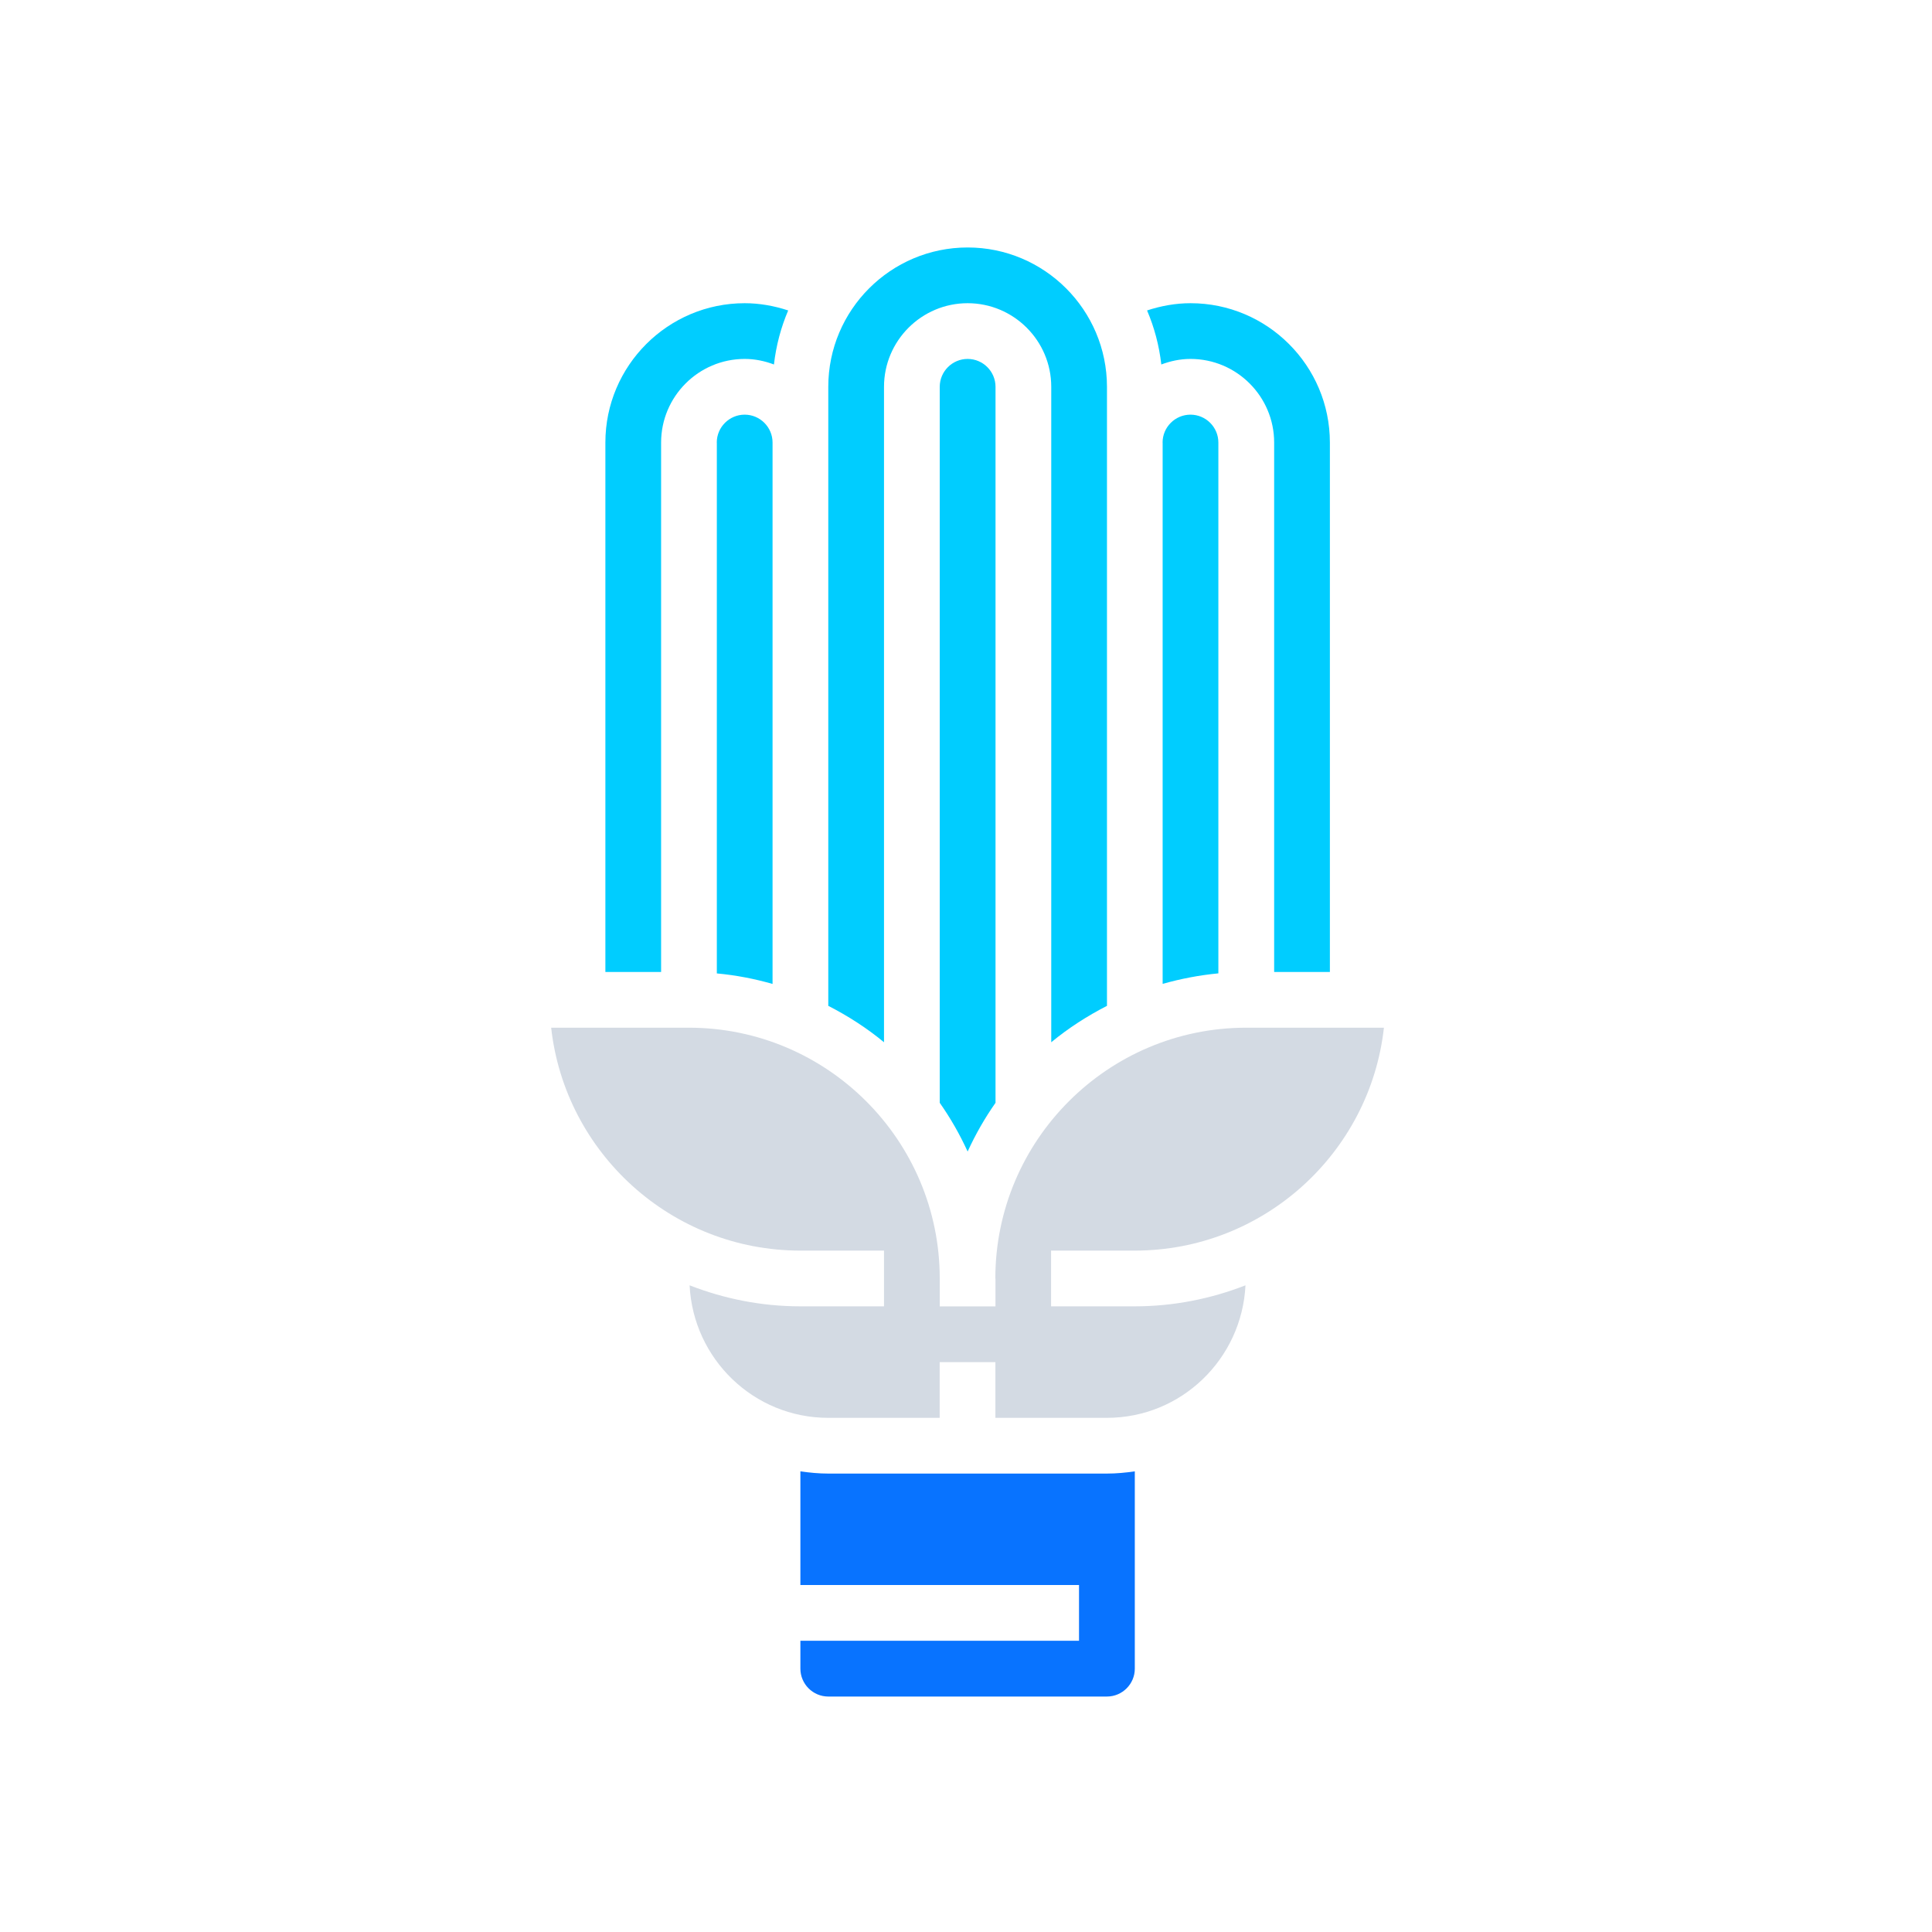
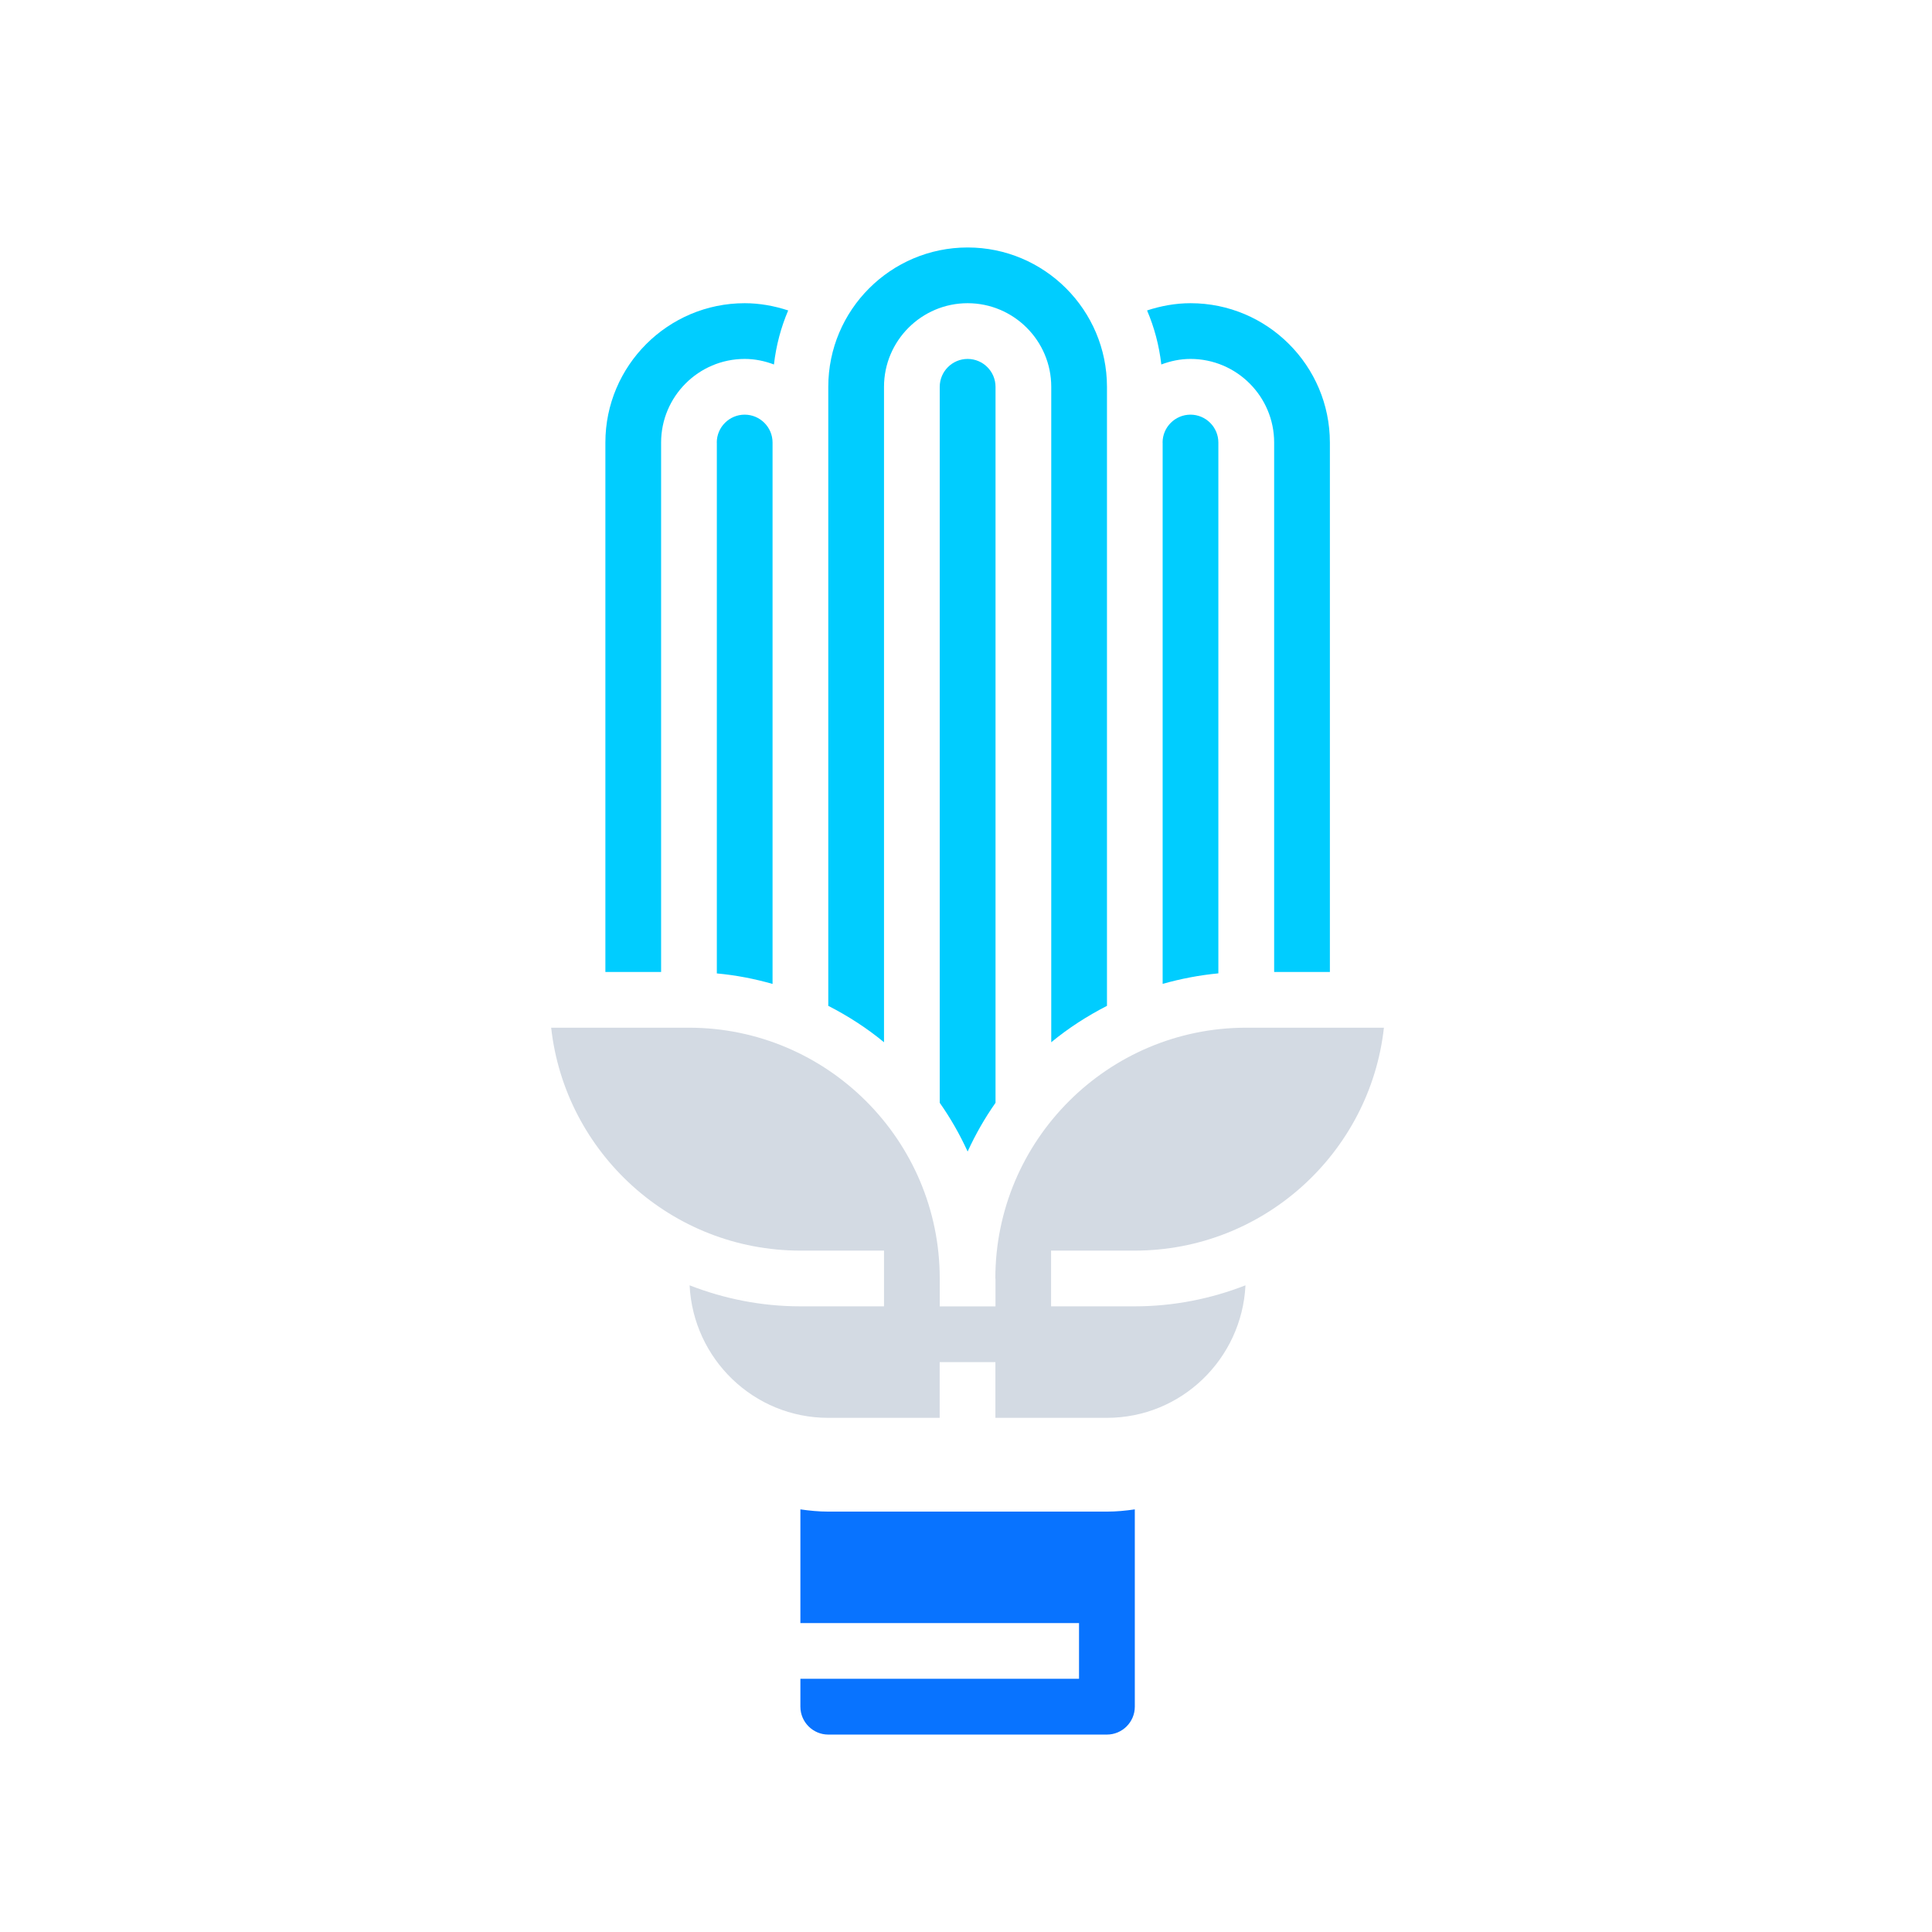
<svg xmlns="http://www.w3.org/2000/svg" width="32" height="32" viewBox="0 0 32 32" version="1.1" id="svg867">
  <defs id="defs3871">
-     <style type="text/css" id="current-color-scheme">
-       </style>
+     <style type="text/css" id="current-color-scheme" />
  </defs>
  <g id="layer1">
    <g id="redshift-status-on">
      <rect y="0" x="3.5527137e-15" height="32" width="32" id="rect910" style="opacity:0.003;fill:#000000;stroke-width:1" />
      <path d="m 19.257,7.33 v 8.966 c 0.298,-0.084 0.606,-0.144 0.923,-0.174 V 7.33 c 0,-0.254 -0.207,-0.462 -0.462,-0.462 -0.254,0 -0.462,0.207 -0.462,0.462 z" id="path12" style="fill:#00cdff;fill-opacity:1;stroke-width:0.462" />
-       <path d="m 13.719,24.407 c -0.157,0 -0.31,-0.015 -0.462,-0.037 v 1.883 h 4.615 v 0.923 h -4.615 v 0.462 c 0,0.254 0.207,0.462 0.462,0.462 h 4.615 c 0.254,0 0.462,-0.207 0.462,-0.462 v -3.268 c -0.151,0.022 -0.305,0.037 -0.462,0.037 z" id="path14" style="fill:#0873ff;fill-opacity:1;stroke-width:0.462" />
+       <path d="m 13.719,25.037 c -0.157,0 -0.31,-0.015 -0.462,-0.037 v 1.883 h 4.615 v 0.923 h -4.615 v 0.462 c 0,0.254 0.207,0.462 0.462,0.462 h 4.615 c 0.254,0 0.462,-0.207 0.462,-0.462 V 25 c -0.151,0.022 -0.305,0.037 -0.462,0.037 z" id="path14" style="fill:#0873ff;fill-opacity:1;stroke-width:0.462" />
      <path d="m 19.719,5.945 c 0.763,0 1.385,0.621 1.385,1.385 V 16.099 H 22.027 V 7.33 c 0,-1.272 -1.035,-2.308 -2.308,-2.308 -0.246,0 -0.488,0.044 -0.72,0.12 0.12,0.28 0.2,0.581 0.236,0.895 0.151,-0.057 0.313,-0.092 0.484,-0.092 z" id="path16" style="fill:#00cdff;fill-opacity:1;stroke-width:0.462" />
      <path d="m 14.642,6.407 c 0,-0.763 0.621,-1.385 1.385,-1.385 0.763,0 1.385,0.621 1.385,1.385 v 10.856 c 0.283,-0.234 0.594,-0.434 0.923,-0.603 V 6.407 C 18.334,5.134 17.299,4.099 16.027,4.099 14.754,4.099 13.719,5.134 13.719,6.407 v 10.253 c 0.33,0.169 0.64,0.369 0.923,0.603 z" id="path18" style="fill:#00cdff;fill-opacity:1;stroke-width:0.462" />
      <path d="m 16.488,21.176 v 0.462 H 15.565 V 21.176 c 0,-2.29 -1.864,-4.154 -4.154,-4.154 H 9.129 c 0.23,2.074 1.994,3.692 4.128,3.692 h 1.385 v 0.923 h -1.385 c -0.648,0 -1.265,-0.126 -1.835,-0.348 0.06,1.219 1.062,2.195 2.296,2.195 h 1.846 v -0.923 h 0.923 v 0.923 h 1.846 c 1.234,0 2.236,-0.976 2.296,-2.195 -0.57,0.222 -1.187,0.348 -1.835,0.348 h -1.385 v -0.923 h 1.385 c 2.135,0 3.898,-1.618 4.128,-3.692 h -2.282 c -2.29,0 -4.154,1.864 -4.154,4.154 z" id="path20" style="fill:#d3dae3;fill-opacity:1;stroke-width:0.462" />
      <path d="m 11.873,7.33 v 8.793 c 0.318,0.029 0.625,0.089 0.923,0.174 V 7.33 c 0,-0.254 -0.207,-0.462 -0.462,-0.462 -0.254,0 -0.462,0.207 -0.462,0.462 z" id="path22" style="fill:#00cdff;fill-opacity:1;stroke-width:0.462" />
      <path d="m 15.565,6.407 v 11.859 c 0.178,0.253 0.332,0.523 0.462,0.807 0.13,-0.284 0.284,-0.554 0.462,-0.807 V 6.407 c 0,-0.254 -0.207,-0.462 -0.462,-0.462 -0.254,0 -0.462,0.207 -0.462,0.462 z" id="path24" style="fill:#00cdff;fill-opacity:1;stroke-width:0.462" />
      <path d="m 10.95,7.33 c 0,-0.763 0.621,-1.385 1.385,-1.385 0.171,0 0.333,0.035 0.484,0.092 0.036,-0.314 0.116,-0.615 0.236,-0.895 -0.232,-0.076 -0.474,-0.12 -0.72,-0.12 -1.272,0 -2.308,1.035 -2.308,2.308 v 8.769 h 0.923 z" id="path26" style="fill:#00cdff;fill-opacity:1;stroke-width:0.462" />
    </g>
    <g id="22-22-redshift-status-on">
      <g id="g1042">
        <rect y="10" x="-44" height="22" width="22" id="rect1467-9-7-9-9-4" style="opacity:0.003;fill-opacity:1" />
        <path d="m -30.894,15.13 v 5.977 c 0.198,-0.056 0.404,-0.096 0.615,-0.116 v -5.862 c 0,-0.17 -0.138,-0.308 -0.308,-0.308 -0.17,0 -0.308,0.138 -0.308,0.308 z" id="path12-6" style="fill:#00cdff;fill-opacity:1;stroke-width:0.308" />
-         <path d="m -34.586,26.514 c -0.105,0 -0.207,-0.01 -0.308,-0.025 v 1.255 h 3.077 v 0.615 h -3.077 v 0.308 c 0,0.17 0.138,0.308 0.308,0.308 h 3.077 c 0.17,0 0.308,-0.138 0.308,-0.308 v -2.178 c -0.101,0.014 -0.203,0.025 -0.308,0.025 z" id="path14-2" style="fill:#0873ff;fill-opacity:1;stroke-width:0.308" />
+         <path d="m -34.586,27.025 c -0.105,0 -0.207,-0.01 -0.308,-0.025 v 1.255 h 3.077 v 0.615 h -3.077 v 0.308 c 0,0.17 0.138,0.308 0.308,0.308 h 3.077 c 0.17,0 0.308,-0.138 0.308,-0.308 V 27 c -0.101,0.014 -0.203,0.025 -0.308,0.025 z" id="path14-2" style="fill:#0873ff;fill-opacity:1;stroke-width:0.308" />
        <path d="m -30.586,14.207 c 0.509,0 0.923,0.414 0.923,0.923 v 5.846 h 0.615 v -5.846 c 0,-0.848 -0.69,-1.538 -1.538,-1.538 -0.164,0 -0.326,0.029 -0.48,0.08 0.08,0.187 0.133,0.387 0.157,0.597 0.101,-0.038 0.209,-0.061 0.323,-0.061 z" id="path16-9" style="fill:#00cdff;fill-opacity:1;stroke-width:0.308" />
        <path d="m -33.971,14.514 c 0,-0.509 0.414,-0.923 0.923,-0.923 0.509,0 0.923,0.414 0.923,0.923 v 7.237 c 0.189,-0.156 0.396,-0.29 0.615,-0.402 v -6.835 c 0,-0.848 -0.69,-1.538 -1.538,-1.538 -0.848,0 -1.538,0.69 -1.538,1.538 v 6.835 c 0.22,0.113 0.427,0.246 0.615,0.402 z" id="path18-1" style="fill:#00cdff;fill-opacity:1;stroke-width:0.308" />
        <path d="m -32.74,24.361 v 0.308 h -0.615 v -0.308 c 0,-1.527 -1.242,-2.769 -2.769,-2.769 H -37.646 c 0.154,1.383 1.329,2.462 2.752,2.462 h 0.923 v 0.615 h -0.923 c -0.432,0 -0.843,-0.084 -1.223,-0.232 0.04,0.813 0.708,1.463 1.531,1.463 h 1.231 v -0.615 h 0.615 v 0.615 h 1.231 c 0.822,0 1.49,-0.65 1.531,-1.463 -0.38,0.148 -0.791,0.232 -1.223,0.232 h -0.923 v -0.615 h 0.923 c 1.423,0 2.599,-1.079 2.752,-2.462 h -1.522 c -1.527,0 -2.769,1.242 -2.769,2.769 z" id="path20-2" style="fill:#d3dae3;fill-opacity:1;stroke-width:0.308" />
        <path d="m -35.817,15.13 v 5.862 c 0.212,0.019 0.417,0.059 0.615,0.116 v -5.978 c 0,-0.17 -0.138,-0.308 -0.308,-0.308 -0.17,0 -0.308,0.138 -0.308,0.308 z" id="path22-7" style="fill:#00cdff;fill-opacity:1;stroke-width:0.308" />
        <path d="m -33.355,14.514 v 7.906 c 0.118,0.169 0.221,0.349 0.308,0.538 0.086,-0.189 0.189,-0.37 0.308,-0.538 v -7.906 c 0,-0.17 -0.138,-0.308 -0.308,-0.308 -0.17,0 -0.308,0.138 -0.308,0.308 z" id="path24-0" style="fill:#00cdff;fill-opacity:1;stroke-width:0.308" />
        <path d="m -36.432,15.13 c 0,-0.509 0.414,-0.923 0.923,-0.923 0.114,0 0.222,0.023 0.323,0.062 0.024,-0.21 0.077,-0.41 0.157,-0.597 -0.154,-0.051 -0.316,-0.08 -0.48,-0.08 -0.848,0 -1.538,0.69 -1.538,1.538 v 5.846 h 0.615 z" id="path26-9" style="fill:#00cdff;fill-opacity:1;stroke-width:0.308" />
      </g>
    </g>
    <g id="redshift-status-off">
      <g id="g1085">
        <rect style="opacity:0.003;fill:#000000;stroke-width:1" id="rect1033" width="32" height="32" x="32" y="0" />
        <path d="m 51.333,7.308 v 8.966 c 0.298,-0.084 0.606,-0.144 0.923,-0.174 V 7.308 c 0,-0.254 -0.207,-0.462 -0.462,-0.462 -0.254,0 -0.462,0.207 -0.462,0.462 z" id="path12-0" style="fill:#b2bacd;fill-opacity:1;stroke-width:0.462" />
-         <path d="m 45.795,24.385 c -0.157,0 -0.31,-0.015 -0.462,-0.037 v 1.883 h 4.615 v 0.923 h -4.615 v 0.462 c 0,0.254 0.207,0.462 0.462,0.462 H 50.41 c 0.254,0 0.462,-0.207 0.462,-0.462 v -3.268 c -0.151,0.022 -0.305,0.037 -0.462,0.037 z" id="path14-6" style="fill:#0873ff;fill-opacity:1;stroke-width:0.462" />
+         <path d="m 45.795,25.037 c -0.157,0 -0.31,-0.015 -0.462,-0.037 v 1.883 h 4.615 v 0.923 h -4.615 v 0.462 c 0,0.254 0.207,0.462 0.462,0.462 H 50.41 c 0.254,0 0.462,-0.207 0.462,-0.462 V 25 C 50.72,25.022 50.567,25.037 50.41,25.037 Z" id="path14-6" style="fill:#0873ff;fill-opacity:1;stroke-width:0.462" />
        <path d="m 51.795,5.923 c 0.763,0 1.385,0.621 1.385,1.385 V 16.077 h 0.923 V 7.308 c 0,-1.272 -1.035,-2.308 -2.308,-2.308 -0.246,0 -0.488,0.044 -0.72,0.12 0.12,0.28 0.2,0.581 0.236,0.895 0.151,-0.057 0.313,-0.092 0.484,-0.092 z" id="path16-2" style="fill:#b2bacd;fill-opacity:1;stroke-width:0.462" />
        <path d="m 46.718,6.385 c 0,-0.763 0.621,-1.385 1.385,-1.385 0.763,0 1.385,0.621 1.385,1.385 V 17.241 c 0.283,-0.234 0.594,-0.434 0.923,-0.603 V 6.385 C 50.41,5.112 49.375,4.077 48.102,4.077 c -1.272,0 -2.308,1.035 -2.308,2.308 V 16.637 c 0.33,0.169 0.64,0.369 0.923,0.603 z" id="path18-6" style="fill:#b2bacd;fill-opacity:1;stroke-width:0.462" />
        <path d="m 48.564,21.154 v 0.462 h -0.923 v -0.462 c 0,-2.29 -1.864,-4.154 -4.154,-4.154 h -2.282 c 0.23,2.074 1.994,3.692 4.128,3.692 h 1.385 v 0.923 h -1.385 c -0.648,0 -1.265,-0.126 -1.835,-0.348 0.06,1.219 1.062,2.195 2.296,2.195 h 1.846 v -0.923 h 0.923 v 0.923 H 50.41 c 1.234,0 2.236,-0.976 2.296,-2.195 -0.57,0.222 -1.187,0.348 -1.835,0.348 h -1.385 v -0.923 h 1.385 c 2.135,0 3.898,-1.618 4.128,-3.692 h -2.282 c -2.29,0 -4.154,1.864 -4.154,4.154 z" id="path20-1" style="fill:#d3dae3;fill-opacity:1;stroke-width:0.462" />
        <path d="m 43.948,7.308 v 8.793 c 0.318,0.029 0.625,0.089 0.923,0.174 V 7.308 c 0,-0.254 -0.207,-0.462 -0.462,-0.462 -0.254,0 -0.462,0.207 -0.462,0.462 z" id="path22-8" style="fill:#b2bacd;fill-opacity:1;stroke-width:0.462" />
        <path d="M 47.641,6.385 V 18.244 c 0.178,0.253 0.332,0.523 0.462,0.807 0.13,-0.284 0.284,-0.554 0.462,-0.807 V 6.385 c 0,-0.254 -0.207,-0.462 -0.462,-0.462 -0.254,0 -0.462,0.207 -0.462,0.462 z" id="path24-3" style="fill:#b2bacd;fill-opacity:1;stroke-width:0.462" />
        <path d="m 43.025,7.308 c 0,-0.763 0.621,-1.385 1.385,-1.385 0.171,0 0.333,0.035 0.484,0.092 0.036,-0.314 0.116,-0.615 0.236,-0.895 -0.232,-0.076 -0.474,-0.12 -0.72,-0.12 -1.272,0 -2.308,1.035 -2.308,2.308 V 16.077 h 0.923 z" id="path26-7" style="fill:#b2bacd;fill-opacity:1;stroke-width:0.462" />
      </g>
    </g>
    <g id="22-22-redshift-status-off">
      <g id="g1117">
        <rect style="opacity:0.003;fill-opacity:1" id="rect1467-9-7-9-9-4-67" width="22" height="22" x="-22" y="10" />
        <path d="m -8.816,15.139 v 5.977 c 0.198,-0.056 0.404,-0.096 0.615,-0.116 v -5.862 c 0,-0.17 -0.138,-0.308 -0.308,-0.308 -0.17,0 -0.308,0.138 -0.308,0.308 z" id="path12-0-2" style="fill:#b2bacd;fill-opacity:1;stroke-width:0.308" />
-         <path d="m -12.508,26.523 c -0.105,0 -0.207,-0.01 -0.308,-0.025 v 1.255 h 3.077 v 0.615 h -3.077 v 0.308 c 0,0.17 0.138,0.308 0.308,0.308 h 3.077 c 0.17,0 0.308,-0.138 0.308,-0.308 v -2.178 c -0.101,0.014 -0.203,0.025 -0.308,0.025 z" id="path14-6-0" style="fill:#0873ff;fill-opacity:1;stroke-width:0.308" />
+         <path d="m -12.508,27.025 c -0.105,0 -0.207,-0.01 -0.308,-0.025 v 1.255 h 3.077 v 0.615 h -3.077 v 0.308 c 0,0.17 0.138,0.308 0.308,0.308 h 3.077 c 0.17,0 0.308,-0.138 0.308,-0.308 V 27 c -0.101,0.014 -0.203,0.025 -0.308,0.025 z" id="path14-6-0" style="fill:#0873ff;fill-opacity:1;stroke-width:0.308" />
        <path d="m -8.508,14.216 c 0.509,0 0.923,0.414 0.923,0.923 V 20.985 h 0.615 v -5.846 c 0,-0.848 -0.69,-1.538 -1.538,-1.538 -0.164,0 -0.326,0.029 -0.48,0.08 0.08,0.187 0.133,0.387 0.157,0.597 0.101,-0.038 0.209,-0.061 0.323,-0.061 z" id="path16-2-2" style="fill:#b2bacd;fill-opacity:1;stroke-width:0.308" />
        <path d="m -11.893,14.523 c 0,-0.509 0.414,-0.923 0.923,-0.923 0.509,0 0.923,0.414 0.923,0.923 v 7.237 c 0.189,-0.156 0.396,-0.29 0.615,-0.402 v -6.835 c 0,-0.848 -0.69,-1.538 -1.538,-1.538 -0.848,0 -1.538,0.69 -1.538,1.538 v 6.835 c 0.22,0.113 0.427,0.246 0.615,0.402 z" id="path18-6-3" style="fill:#b2bacd;fill-opacity:1;stroke-width:0.308" />
        <path d="m -10.662,24.37 v 0.308 h -0.615 v -0.308 c 0,-1.527 -1.242,-2.769 -2.769,-2.769 H -15.568 c 0.154,1.383 1.329,2.462 2.752,2.462 h 0.923 v 0.615 h -0.923 c -0.432,0 -0.843,-0.084 -1.223,-0.232 0.04,0.813 0.708,1.463 1.531,1.463 h 1.231 v -0.615 h 0.615 v 0.615 h 1.231 c 0.822,0 1.49,-0.65 1.531,-1.463 -0.38,0.148 -0.791,0.232 -1.223,0.232 h -0.923 v -0.615 h 0.923 c 1.423,0 2.599,-1.079 2.752,-2.462 H -7.893 c -1.527,0 -2.769,1.242 -2.769,2.769 z" id="path20-1-7" style="fill:#d3dae3;fill-opacity:1;stroke-width:0.308" />
        <path d="m -13.739,15.139 v 5.862 c 0.212,0.019 0.417,0.059 0.615,0.116 v -5.978 c 0,-0.17 -0.138,-0.308 -0.308,-0.308 -0.17,0 -0.308,0.138 -0.308,0.308 z" id="path22-8-5" style="fill:#b2bacd;fill-opacity:1;stroke-width:0.308" />
        <path d="m -11.277,14.523 v 7.906 c 0.118,0.169 0.221,0.349 0.308,0.538 0.086,-0.189 0.189,-0.37 0.308,-0.538 v -7.906 c 0,-0.17 -0.138,-0.308 -0.308,-0.308 -0.17,0 -0.308,0.138 -0.308,0.308 z" id="path24-3-9" style="fill:#b2b9cd;fill-opacity:1;stroke-width:0.308" />
        <path d="m -14.354,15.139 c 0,-0.509 0.414,-0.923 0.923,-0.923 0.114,0 0.222,0.023 0.323,0.062 0.024,-0.21 0.077,-0.41 0.157,-0.597 -0.154,-0.051 -0.316,-0.08 -0.48,-0.08 -0.848,0 -1.538,0.69 -1.538,1.538 V 20.985 h 0.615 z" id="path26-7-2" style="fill:#b2bacd;fill-opacity:1;stroke-width:0.308" />
      </g>
    </g>
  </g>
</svg>
